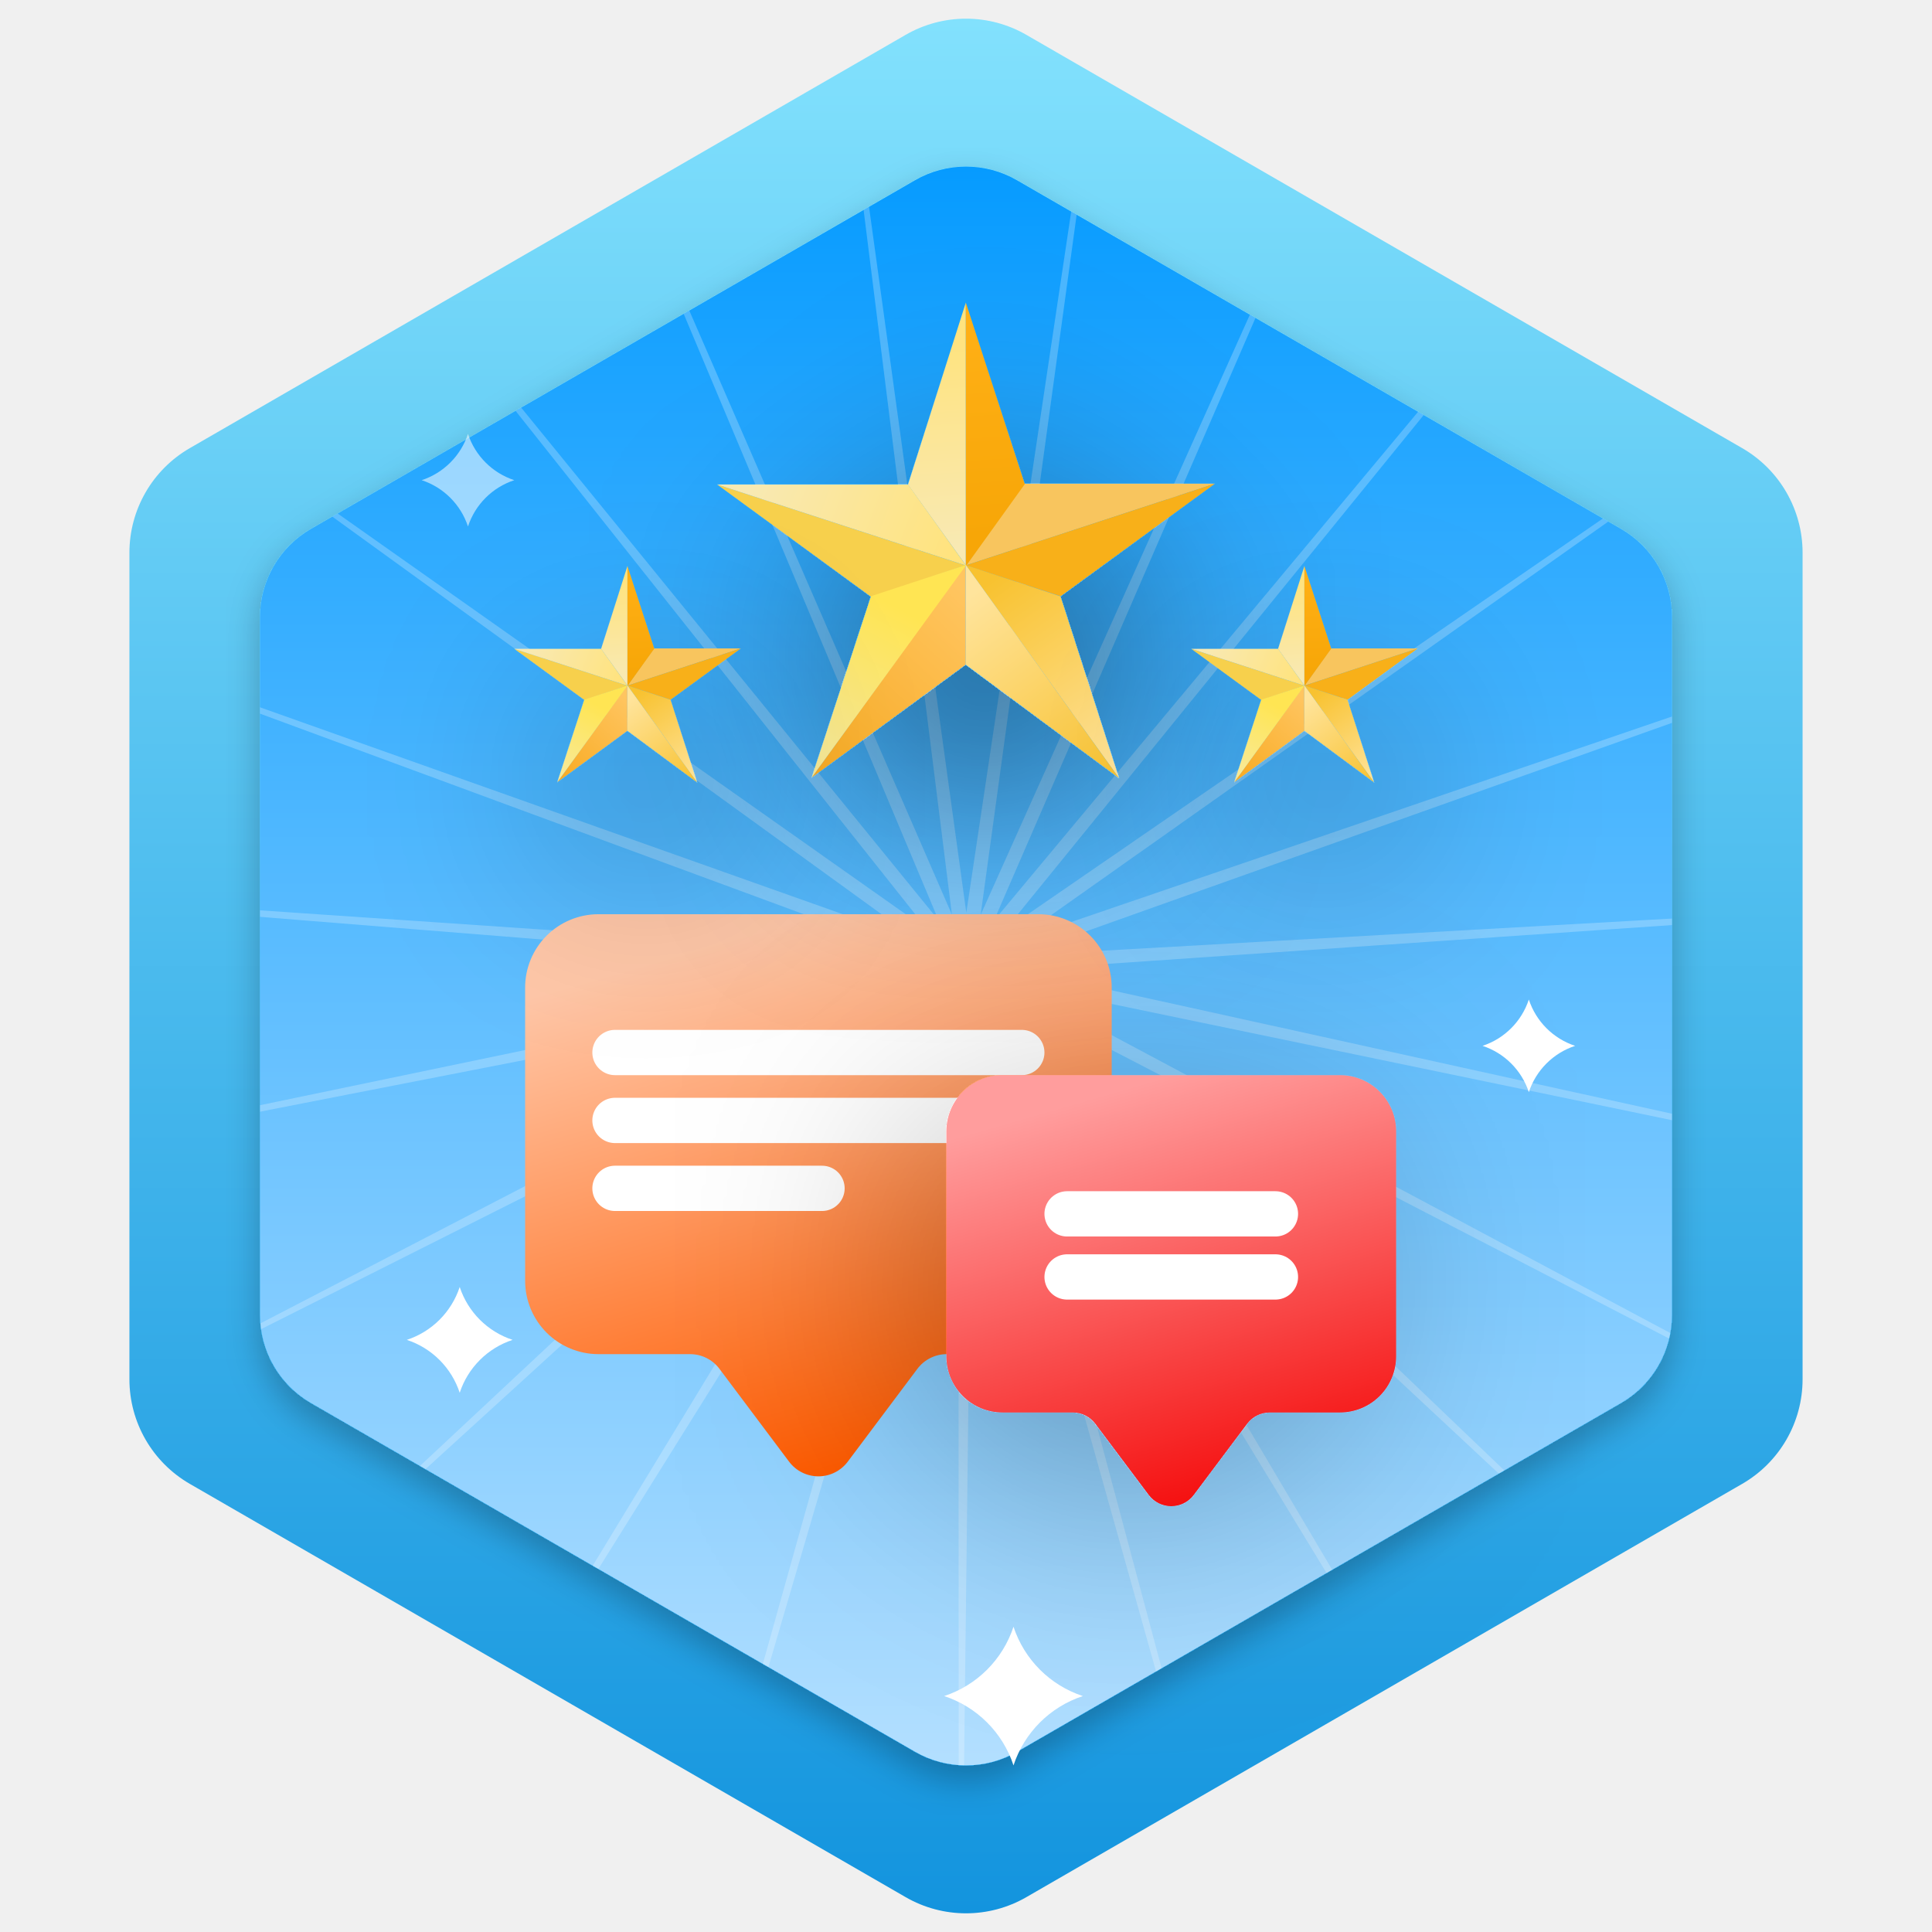
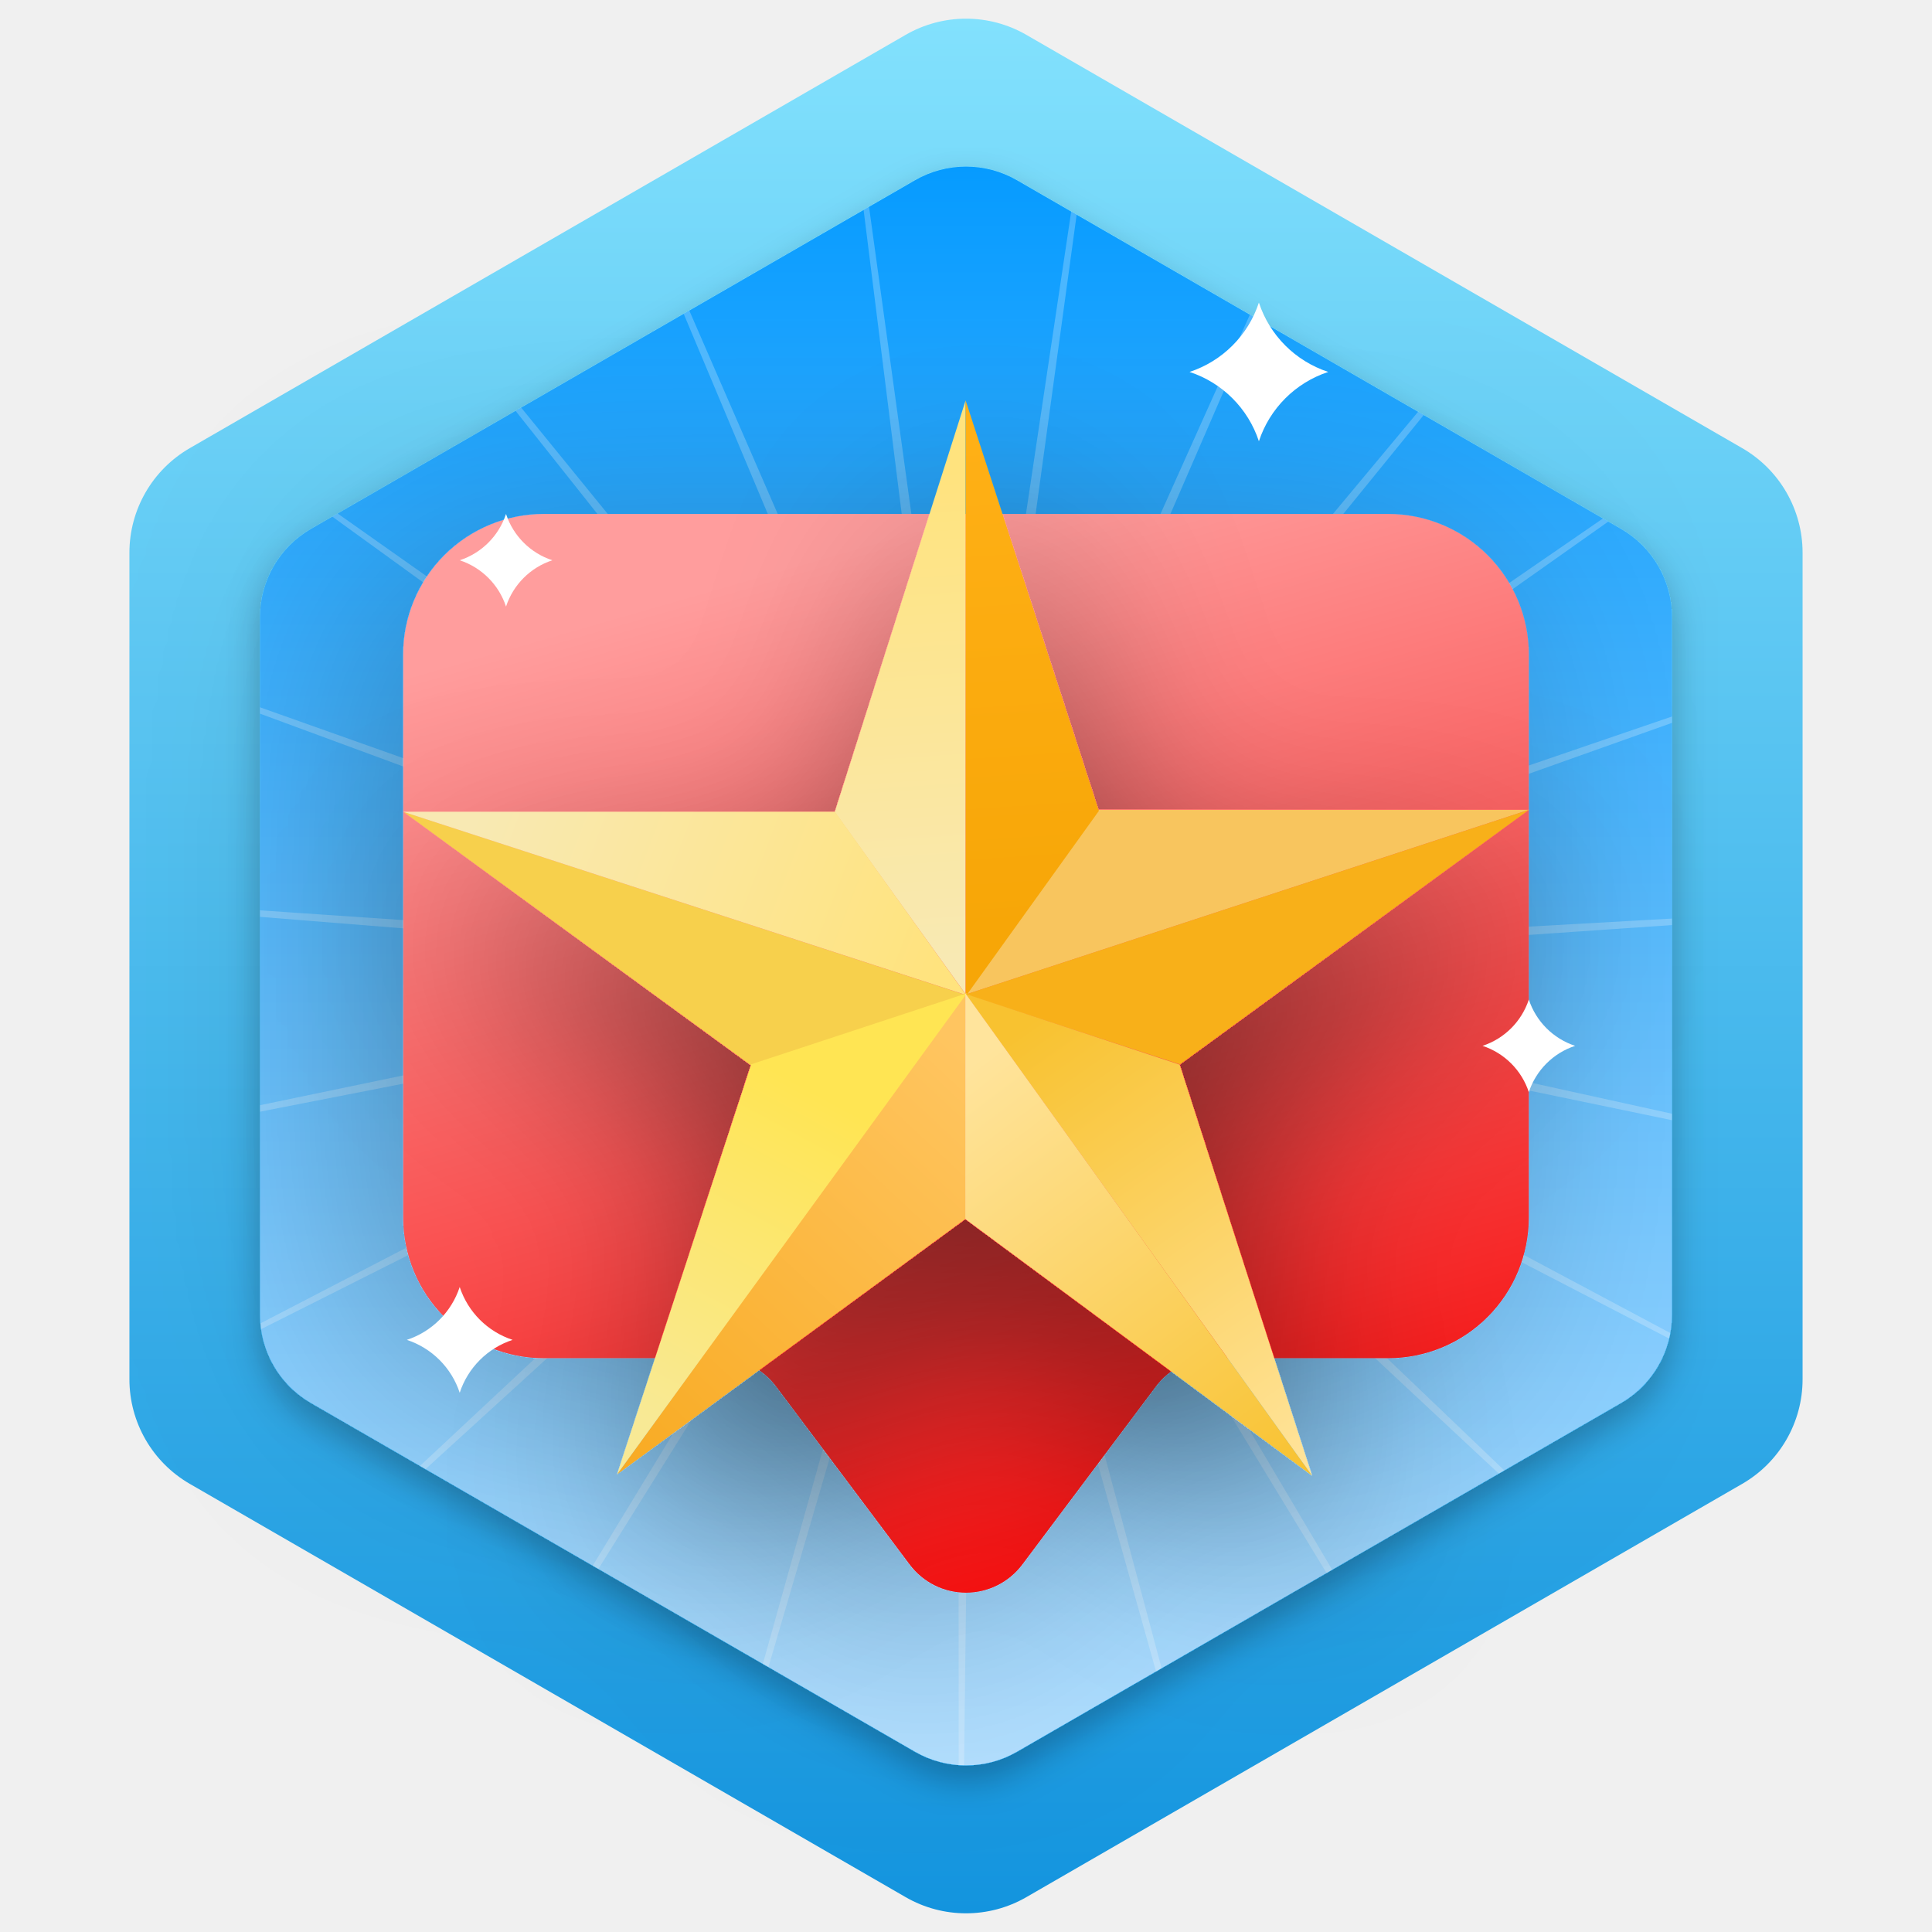
<svg xmlns="http://www.w3.org/2000/svg" width="512" height="512" viewBox="0 0 512 512" fill="none">
-   <path d="M240 9.237C249.9 3.521 262.099 3.521 272 9.237L461.702 118.762C471.603 124.478 477.702 135.042 477.702 146.475L477.702 365.524C477.702 376.957 471.603 387.521 461.702 393.237L272 502.762C262.099 508.478 249.9 508.478 240 502.762L50.297 393.237C40.396 387.521 34.297 376.957 34.297 365.524L34.297 146.475C34.297 135.042 40.396 124.478 50.297 118.762L240 9.237Z" fill="url(#paint0_linear_261_188)" />
-   <g filter="url(#filter0_d_261_188)">
-     <path d="M242.498 47.767C250.853 42.943 261.147 42.943 269.501 47.767L429.584 140.19C437.939 145.014 443.085 153.928 443.085 163.576V348.423C443.085 358.07 437.939 366.985 429.584 371.808L269.501 464.232C261.147 469.056 250.853 469.056 242.498 464.232L82.416 371.808C74.061 366.985 68.914 358.07 68.914 348.423V163.576C68.914 153.928 74.061 145.014 82.416 140.19L242.498 47.767Z" fill="url(#paint1_linear_261_188)" />
+   <path d="M240 9.237C249.9 3.521 262.099 3.521 272 9.237L461.702 118.762C471.603 124.478 477.702 135.042 477.702 146.475L477.702 365.524C477.702 376.957 471.603 387.521 461.702 393.237L272 502.762C262.099 508.478 249.9 508.478 240 502.762L50.297 393.237C40.396 387.521 34.297 376.957 34.297 365.524L34.297 146.475C34.297 135.042 40.396 124.478 50.297 118.762L240 9.237Z" fill="url(#paint0_linear_261_166)" />
+   <g filter="url(#filter0_d_261_166)">
+     <path d="M242.498 47.767C250.853 42.943 261.147 42.943 269.501 47.767L429.584 140.19C437.939 145.014 443.085 153.928 443.085 163.576V348.423C443.085 358.07 437.939 366.985 429.584 371.808L269.501 464.232C261.147 469.056 250.853 469.056 242.498 464.232L82.416 371.808C74.061 366.985 68.914 358.07 68.914 348.423V163.576C68.914 153.928 74.061 145.014 82.416 140.19L242.498 47.767Z" fill="url(#paint1_linear_261_166)" />
  </g>
-   <mask id="mask0_261_188" style="mask-type:alpha" maskUnits="userSpaceOnUse" x="68" y="44" width="376" height="424">
-     <path d="M242.498 47.766C250.853 42.943 261.147 42.943 269.501 47.766L429.584 140.19C437.939 145.013 443.085 153.928 443.085 163.575V348.422C443.085 358.07 437.939 366.984 429.584 371.808L269.501 464.232C261.147 469.055 250.853 469.055 242.498 464.232L82.416 371.808C74.061 366.984 68.914 358.07 68.914 348.422V163.575C68.914 153.928 74.061 145.013 82.416 140.19L242.498 47.766Z" fill="url(#paint2_linear_261_188)" />
+   <mask id="mask0_261_166" style="mask-type:alpha" maskUnits="userSpaceOnUse" x="68" y="44" width="376" height="424">
+     <path d="M242.498 47.766C250.853 42.943 261.147 42.943 269.501 47.766L429.584 140.19C437.939 145.013 443.085 153.928 443.085 163.575V348.422C443.085 358.07 437.939 366.984 429.584 371.808L269.501 464.232C261.147 469.055 250.853 469.055 242.498 464.232L82.416 371.808C74.061 366.984 68.914 358.07 68.914 348.422V163.575C68.914 153.928 74.061 145.013 82.416 140.19L242.498 47.766Z" fill="url(#paint2_linear_261_166)" />
  </mask>
-   <g mask="url(#mask0_261_188)">
+   <g mask="url(#mask0_261_166)">
    <path d="M464.544 2.671L266.367 246.428L525.158 68.329L268.565 249.58L565.809 147.906L269.831 253.208L583.484 235.5L270.071 257.043L576.87 324.615L269.267 260.801L546.459 408.64L267.48 264.202L494.506 481.344L264.841 266.995L424.864 537.336L261.546 268.972L342.698 572.462L257.84 269.988L254.103 584.118L253.998 269.966L165.648 571.438L250.304 268.907L83.894 535.364L247.033 266.892L14.904 478.571L244.426 264.069L-36.205 405.27L242.678 260.647L-65.642 320.899L241.918 256.88L-71.225 231.714L242.203 253.048L-52.538 144.331L243.51 249.435L-10.969 65.229L245.744 246.309L50.4 0.276L248.739 243.901L127.018 -45.712L252.272 242.391L213.201 -69.322L256.082 241.89L302.559 -68.806L259.885 242.435L388.463 -44.2L263.401 243.986L464.544 2.671Z" fill="white" fill-opacity="0.24" />
  </g>
-   <path d="M139.164 261.706C139.164 256.553 141.211 251.61 144.855 247.966C148.499 244.322 153.442 242.275 158.595 242.275H275.182C280.336 242.275 285.278 244.322 288.922 247.966C292.566 251.61 294.613 256.553 294.613 261.706V339.431C294.613 344.584 292.566 349.527 288.922 353.171C285.278 356.815 280.336 358.862 275.182 358.862H250.893C249.385 358.862 247.897 359.213 246.548 359.888C245.199 360.562 244.026 361.541 243.121 362.748L224.661 387.358C223.756 388.564 222.583 389.544 221.234 390.218C219.885 390.893 218.397 391.244 216.889 391.244C215.38 391.244 213.893 390.893 212.544 390.218C211.195 389.544 210.021 388.564 209.116 387.358L190.657 362.748C189.752 361.541 188.578 360.562 187.229 359.888C185.88 359.213 184.392 358.862 182.884 358.862H158.595C153.442 358.862 148.499 356.815 144.855 353.171C141.211 349.527 139.164 344.584 139.164 339.431V261.706Z" fill="url(#paint3_linear_261_188)" />
-   <line x1="162.977" y1="278.926" x2="270.789" y2="278.926" stroke="white" stroke-width="12" stroke-linecap="round" />
-   <line x1="162.977" y1="314.926" x2="217.843" y2="314.926" stroke="white" stroke-width="12" stroke-linecap="round" />
-   <line x1="162.977" y1="296.926" x2="270.789" y2="296.926" stroke="white" stroke-width="12" stroke-linecap="round" />
-   <g filter="url(#filter1_d_261_188)">
-     <path d="M250.793 299.826C250.793 295.874 252.363 292.084 255.157 289.289C257.952 286.495 261.741 284.925 265.693 284.925H355.095C359.047 284.925 362.837 286.495 365.631 289.289C368.425 292.084 369.995 295.874 369.995 299.826V359.427C369.995 363.378 368.425 367.168 365.631 369.963C362.837 372.757 359.047 374.327 355.095 374.327H336.47C335.313 374.327 334.172 374.596 333.138 375.113C332.103 375.631 331.203 376.382 330.509 377.307L316.354 396.178C315.66 397.103 314.76 397.854 313.726 398.372C312.691 398.889 311.551 399.158 310.394 399.158C309.237 399.158 308.097 398.889 307.062 398.372C306.028 397.854 305.128 397.103 304.434 396.178L290.279 377.307C289.585 376.382 288.685 375.631 287.65 375.113C286.616 374.596 285.475 374.327 284.319 374.327H265.693C261.741 374.327 257.952 372.757 255.157 369.963C252.363 367.168 250.793 363.378 250.793 359.427V299.826Z" fill="url(#paint4_linear_261_188)" />
+   <g filter="url(#filter1_d_261_166)">
+     <path d="M106.84 173.497C106.84 163.607 110.769 154.123 117.762 147.129C124.755 140.136 134.24 136.208 144.13 136.208H367.868C377.758 136.208 387.242 140.136 394.236 147.129C401.229 154.123 405.157 163.607 405.157 173.497V322.656C405.157 332.546 401.229 342.031 394.236 349.024C387.242 356.017 377.758 359.946 367.868 359.946H321.256C318.361 359.946 315.506 360.62 312.917 361.914C310.328 363.209 308.076 365.088 306.34 367.404L270.915 414.631C269.178 416.947 266.926 418.826 264.337 420.121C261.748 421.415 258.893 422.089 255.999 422.089C253.104 422.089 250.249 421.415 247.66 420.121C245.071 418.826 242.819 416.947 241.083 414.631L205.658 367.404C203.921 365.088 201.669 363.209 199.08 361.914C196.491 360.62 193.636 359.946 190.742 359.946H144.13C134.24 359.946 124.755 356.017 117.762 349.024C110.769 342.031 106.84 332.546 106.84 322.656V173.497Z" fill="url(#paint3_linear_261_166)" />
+   </g>
+   <g filter="url(#filter2_d_261_166)">
+     <path d="M405.156 214.621H290.711L255.89 263.57L405.156 214.621Z" fill="#F8C55E" />
+     <path d="M405.159 214.621L312.698 282.065L255.922 263.538L405.159 214.621Z" fill="#F8B019" />
+     <path d="M255.89 106.139L221.218 215.205L255.891 263.453L255.89 106.139Z" fill="url(#paint4_linear_261_166)" />
+     <path d="M255.902 106.141L291.219 214.886L255.919 264.024L255.902 106.141Z" fill="url(#paint5_linear_261_166)" />
+     <path d="M106.89 215.12L199.347 282.568L255.609 263.578L106.89 215.12Z" fill="#F7D04C" />
+     <path d="M106.842 215.122L221.287 215.127L256.036 263.694L106.842 215.122Z" fill="url(#paint6_linear_261_166)" />
+     <path d="M163.536 390.725L255.825 323.047L255.814 262.983L163.536 390.725Z" fill="url(#paint7_linear_261_166)" />
+     <path d="M163.518 390.717L199.076 282.05L256.253 263.214L163.518 390.717Z" fill="url(#paint8_linear_261_166)" />
+     <path d="M347.716 391.063L312.608 282.136L255.893 263.408L347.716 391.063Z" fill="url(#paint9_linear_261_166)" />
+     <path d="M347.703 391.068L255.803 323.044L255.815 263.214L347.703 391.068Z" fill="url(#paint10_linear_261_166)" />
  </g>
  <path d="M405.156 264.89C407.066 270.696 411.619 275.249 417.425 277.159C411.619 279.068 407.066 283.622 405.156 289.428C403.247 283.622 398.693 279.068 392.887 277.159C398.693 275.249 403.247 270.696 405.156 264.89Z" fill="white" />
-   <path d="M268.59 431.1C271.449 439.795 278.269 446.615 286.965 449.475C278.269 452.334 271.449 459.154 268.59 467.85C265.73 459.154 258.91 452.334 250.215 449.475C258.91 446.615 265.73 439.795 268.59 431.1Z" fill="white" />
+   <path d="M333.621 80.191C336.481 88.887 343.301 95.707 351.996 98.566C343.301 101.426 336.481 108.246 333.621 116.941C330.761 108.246 323.941 101.426 315.246 98.566C323.941 95.707 330.761 88.887 333.621 80.191Z" fill="white" />
  <path d="M121.828 341.065C124.009 347.697 129.21 352.898 135.842 355.079C129.21 357.26 124.009 362.461 121.828 369.092C119.647 362.461 114.446 357.26 107.814 355.079C114.446 352.898 119.647 347.697 121.828 341.065Z" fill="white" />
-   <path d="M124.019 114.983C125.929 120.789 130.483 125.343 136.289 127.253C130.483 129.162 125.929 133.716 124.019 139.522C122.11 133.716 117.556 129.162 111.75 127.253C117.556 125.343 122.11 120.789 124.019 114.983Z" fill="white" fill-opacity="0.54" />
-   <g filter="url(#filter2_d_261_188)">
-     <path d="M321.977 128.175H271.355L255.953 149.826L321.977 128.175Z" fill="#F8C55E" />
-     <path d="M321.976 128.175L281.079 158.007L255.966 149.812L321.976 128.175Z" fill="#F8B019" />
-     <path d="M255.956 80.191L240.62 128.434L255.957 149.775L255.956 80.191Z" fill="url(#paint5_linear_261_188)" />
-     <path d="M255.957 80.192L271.579 128.293L255.965 150.028L255.957 80.192Z" fill="url(#paint6_linear_261_188)" />
-     <path d="M190.047 128.396L230.943 158.23L255.829 149.83L190.047 128.396Z" fill="#F7D04C" />
-     <path d="M190.029 128.396L240.65 128.398L256.021 149.881L190.029 128.396Z" fill="url(#paint7_linear_261_188)" />
-     <path d="M215.101 206.07L255.923 176.135L255.917 149.567L215.101 206.07Z" fill="url(#paint8_linear_261_188)" />
-     <path d="M215.095 206.066L230.823 158.001L256.114 149.669L215.095 206.066Z" fill="url(#paint9_linear_261_188)" />
-     <path d="M296.567 206.22L281.038 158.04L255.952 149.755L296.567 206.22Z" fill="url(#paint10_linear_261_188)" />
-     <path d="M296.562 206.221L255.913 176.132L255.918 149.668L296.562 206.221Z" fill="url(#paint11_linear_261_188)" />
-   </g>
-   <g filter="url(#filter3_d_261_188)">
-     <path d="M375.721 171.845H352.688L345.68 181.697L375.721 171.845Z" fill="#F8C55E" />
-     <path d="M375.72 171.845L357.112 185.419L345.685 181.69L375.72 171.845Z" fill="#F8B019" />
-     <path d="M345.681 150.013L338.703 171.963L345.681 181.673L345.681 150.013Z" fill="url(#paint12_linear_261_188)" />
-     <path d="M345.681 150.013L352.789 171.899L345.685 181.788L345.681 150.013Z" fill="url(#paint13_linear_261_188)" />
-     <path d="M315.692 171.946L334.3 185.521L345.623 181.699L315.692 171.946Z" fill="#F7D04C" />
-     <path d="M315.684 171.946L338.717 171.947L345.711 181.722L315.684 171.946Z" fill="url(#paint14_linear_261_188)" />
-     <path d="M327.092 207.288L345.666 193.667L345.663 181.578L327.092 207.288Z" fill="url(#paint15_linear_261_188)" />
-     <path d="M327.089 207.286L334.245 185.416L345.752 181.625L327.089 207.286Z" fill="url(#paint16_linear_261_188)" />
-     <path d="M364.159 207.356L357.094 185.434L345.679 181.664L364.159 207.356Z" fill="url(#paint17_linear_261_188)" />
-     <path d="M364.158 207.356L345.662 193.666L345.665 181.624L364.158 207.356Z" fill="url(#paint18_linear_261_188)" />
-   </g>
-   <g filter="url(#filter4_d_261_188)">
-     <path d="M196.318 171.845H173.285L166.277 181.697L196.318 171.845Z" fill="#F8C55E" />
-     <path d="M196.318 171.845L177.709 185.419L166.283 181.69L196.318 171.845Z" fill="#F8B019" />
-     <path d="M166.279 150.013L159.301 171.963L166.279 181.673L166.279 150.013Z" fill="url(#paint19_linear_261_188)" />
-     <path d="M166.279 150.013L173.387 171.899L166.283 181.788L166.279 150.013Z" fill="url(#paint20_linear_261_188)" />
-     <path d="M136.29 171.946L154.897 185.521L166.22 181.699L136.29 171.946Z" fill="#F7D04C" />
-     <path d="M136.282 171.946L159.315 171.947L166.308 181.722L136.282 171.946Z" fill="url(#paint21_linear_261_188)" />
-     <path d="M147.689 207.288L166.263 193.667L166.261 181.578L147.689 207.288Z" fill="url(#paint22_linear_261_188)" />
-     <path d="M147.687 207.286L154.843 185.416L166.35 181.625L147.687 207.286Z" fill="url(#paint23_linear_261_188)" />
-     <path d="M184.757 207.356L177.691 185.434L166.277 181.664L184.757 207.356Z" fill="url(#paint24_linear_261_188)" />
-     <path d="M184.755 207.356L166.26 193.666L166.262 181.624L184.755 207.356Z" fill="url(#paint25_linear_261_188)" />
-   </g>
-   <line x1="282.789" y1="321.685" x2="338.004" y2="321.685" stroke="white" stroke-width="12" stroke-linecap="round" />
-   <line x1="282.789" y1="338.405" x2="338.004" y2="338.405" stroke="white" stroke-width="12" stroke-linecap="round" />
+   <path d="M134.099 136.208C136.009 142.014 140.563 146.568 146.369 148.477C140.563 150.387 136.009 154.941 134.099 160.747C132.19 154.941 127.636 150.387 121.83 148.477C127.636 146.568 132.19 142.014 134.099 136.208Z" fill="white" />
  <defs>
-     <filter id="filter0_d_261_188" x="59.914" y="39.149" width="392.171" height="441.701" filterUnits="userSpaceOnUse" color-interpolation-filters="sRGB">
+     <filter id="filter0_d_261_166" x="59.914" y="39.149" width="392.171" height="441.701" filterUnits="userSpaceOnUse" color-interpolation-filters="sRGB">
      <feFlood flood-opacity="0" result="BackgroundImageFix" />
      <feColorMatrix in="SourceAlpha" type="matrix" values="0 0 0 0 0 0 0 0 0 0 0 0 0 0 0 0 0 0 127 0" result="hardAlpha" />
      <feOffset dy="4" />
      <feGaussianBlur stdDeviation="4.5" />
      <feComposite in2="hardAlpha" operator="out" />
      <feColorMatrix type="matrix" values="0 0 0 0 0 0 0 0 0 0 0 0 0 0 0 0 0 0 0.25 0" />
-       <feBlend mode="normal" in2="BackgroundImageFix" result="effect1_dropShadow_261_188" />
-       <feBlend mode="normal" in="SourceGraphic" in2="effect1_dropShadow_261_188" result="shape" />
+       <feBlend mode="normal" in2="BackgroundImageFix" result="effect1_dropShadow_261_166" />
+       <feBlend mode="normal" in="SourceGraphic" in2="effect1_dropShadow_261_166" result="shape" />
    </filter>
-     <filter id="filter1_d_261_188" x="178.793" y="233.925" width="241.202" height="236.233" filterUnits="userSpaceOnUse" color-interpolation-filters="sRGB">
+     <filter id="filter1_d_261_166" x="34.84" y="85.207" width="420.317" height="407.881" filterUnits="userSpaceOnUse" color-interpolation-filters="sRGB">
      <feFlood flood-opacity="0" result="BackgroundImageFix" />
      <feColorMatrix in="SourceAlpha" type="matrix" values="0 0 0 0 0 0 0 0 0 0 0 0 0 0 0 0 0 0 127 0" result="hardAlpha" />
      <feOffset dx="-11" dy="10" />
      <feGaussianBlur stdDeviation="30.5" />
      <feComposite in2="hardAlpha" operator="out" />
      <feColorMatrix type="matrix" values="0 0 0 0 0 0 0 0 0 0 0 0 0 0 0 0 0 0 0.25 0" />
-       <feBlend mode="normal" in2="BackgroundImageFix" result="effect1_dropShadow_261_188" />
-       <feBlend mode="normal" in="SourceGraphic" in2="effect1_dropShadow_261_188" result="shape" />
+       <feBlend mode="normal" in2="BackgroundImageFix" result="effect1_dropShadow_261_166" />
+       <feBlend mode="normal" in="SourceGraphic" in2="effect1_dropShadow_261_166" result="shape" />
    </filter>
-     <filter id="filter2_d_261_188" x="140.028" y="50.191" width="241.949" height="236.029" filterUnits="userSpaceOnUse" color-interpolation-filters="sRGB">
+     <filter id="filter2_d_261_166" x="56.842" y="76.139" width="408.316" height="394.929" filterUnits="userSpaceOnUse" color-interpolation-filters="sRGB">
      <feFlood flood-opacity="0" result="BackgroundImageFix" />
      <feColorMatrix in="SourceAlpha" type="matrix" values="0 0 0 0 0 0 0 0 0 0 0 0 0 0 0 0 0 0 127 0" result="hardAlpha" />
      <feOffset dx="5" dy="25" />
      <feGaussianBlur stdDeviation="27.5" />
      <feComposite in2="hardAlpha" operator="out" />
      <feColorMatrix type="matrix" values="0 0 0 0 0 0 0 0 0 0 0 0 0 0 0 0 0 0 0.47 0" />
-       <feBlend mode="normal" in2="BackgroundImageFix" result="effect1_dropShadow_261_188" />
-       <feBlend mode="normal" in="SourceGraphic" in2="effect1_dropShadow_261_188" result="shape" />
+       <feBlend mode="normal" in2="BackgroundImageFix" result="effect1_dropShadow_261_166" />
+       <feBlend mode="normal" in="SourceGraphic" in2="effect1_dropShadow_261_166" result="shape" />
    </filter>
-     <filter id="filter3_d_261_188" x="265.685" y="120.013" width="170.036" height="167.344" filterUnits="userSpaceOnUse" color-interpolation-filters="sRGB">
-       <feFlood flood-opacity="0" result="BackgroundImageFix" />
-       <feColorMatrix in="SourceAlpha" type="matrix" values="0 0 0 0 0 0 0 0 0 0 0 0 0 0 0 0 0 0 127 0" result="hardAlpha" />
-       <feOffset dx="5" dy="25" />
-       <feGaussianBlur stdDeviation="27.5" />
-       <feComposite in2="hardAlpha" operator="out" />
-       <feColorMatrix type="matrix" values="0 0 0 0 0 0 0 0 0 0 0 0 0 0 0 0 0 0 0.47 0" />
-       <feBlend mode="normal" in2="BackgroundImageFix" result="effect1_dropShadow_261_188" />
-       <feBlend mode="normal" in="SourceGraphic" in2="effect1_dropShadow_261_188" result="shape" />
-     </filter>
-     <filter id="filter4_d_261_188" x="86.282" y="120.013" width="170.036" height="167.344" filterUnits="userSpaceOnUse" color-interpolation-filters="sRGB">
-       <feFlood flood-opacity="0" result="BackgroundImageFix" />
-       <feColorMatrix in="SourceAlpha" type="matrix" values="0 0 0 0 0 0 0 0 0 0 0 0 0 0 0 0 0 0 127 0" result="hardAlpha" />
-       <feOffset dx="5" dy="25" />
-       <feGaussianBlur stdDeviation="27.5" />
-       <feComposite in2="hardAlpha" operator="out" />
-       <feColorMatrix type="matrix" values="0 0 0 0 0 0 0 0 0 0 0 0 0 0 0 0 0 0 0.47 0" />
-       <feBlend mode="normal" in2="BackgroundImageFix" result="effect1_dropShadow_261_188" />
-       <feBlend mode="normal" in="SourceGraphic" in2="effect1_dropShadow_261_188" result="shape" />
-     </filter>
-     <linearGradient id="paint0_linear_261_188" x1="256" y1="4.95" x2="256" y2="507.049" gradientUnits="userSpaceOnUse">
+     <linearGradient id="paint0_linear_261_166" x1="256" y1="4.95" x2="256" y2="507.049" gradientUnits="userSpaceOnUse">
      <stop stop-color="#82E1FD" />
      <stop offset="1" stop-color="#1394DE" />
    </linearGradient>
-     <linearGradient id="paint1_linear_261_188" x1="256" y1="44.149" x2="256" y2="467.85" gradientUnits="userSpaceOnUse">
+     <linearGradient id="paint1_linear_261_166" x1="256" y1="44.149" x2="256" y2="467.85" gradientUnits="userSpaceOnUse">
      <stop stop-color="#069BFF" />
      <stop offset="1" stop-color="#B3DFFF" />
    </linearGradient>
-     <linearGradient id="paint2_linear_261_188" x1="256" y1="44.148" x2="256" y2="467.849" gradientUnits="userSpaceOnUse">
+     <linearGradient id="paint2_linear_261_166" x1="256" y1="44.148" x2="256" y2="467.849" gradientUnits="userSpaceOnUse">
      <stop stop-color="#059EFE" />
      <stop offset="1" stop-color="#CCFAFF" />
    </linearGradient>
-     <linearGradient id="paint3_linear_261_188" x1="177.252" y1="253.723" x2="216.889" y2="391.244" gradientUnits="userSpaceOnUse">
-       <stop stop-color="#FFC7A8" />
-       <stop offset="1" stop-color="#FF5B00" />
-     </linearGradient>
-     <linearGradient id="paint4_linear_261_188" x1="280" y1="293.704" x2="310.394" y2="399.158" gradientUnits="userSpaceOnUse">
+     <linearGradient id="paint3_linear_261_166" x1="179.934" y1="158.178" x2="255.999" y2="422.089" gradientUnits="userSpaceOnUse">
      <stop stop-color="#FF9D9D" />
      <stop offset="1" stop-color="#F51111" />
    </linearGradient>
-     <linearGradient id="paint5_linear_261_188" x1="250.003" y1="88.697" x2="253.854" y2="145.528" gradientUnits="userSpaceOnUse">
+     <linearGradient id="paint4_linear_261_166" x1="242.432" y1="125.368" x2="251.136" y2="253.851" gradientUnits="userSpaceOnUse">
      <stop stop-color="#FFE37E" />
      <stop offset="1" stop-color="#F8E9B3" />
    </linearGradient>
-     <linearGradient id="paint6_linear_261_188" x1="259.73" y1="142.666" x2="255.961" y2="83.765" gradientUnits="userSpaceOnUse">
+     <linearGradient id="paint5_linear_261_166" x1="264.43" y1="247.382" x2="255.91" y2="114.219" gradientUnits="userSpaceOnUse">
      <stop stop-color="#F7A607" />
      <stop offset="1" stop-color="#FFB016" />
    </linearGradient>
-     <linearGradient id="paint7_linear_261_188" x1="199.89" y1="125.242" x2="252.957" y2="145.67" gradientUnits="userSpaceOnUse">
+     <linearGradient id="paint6_linear_261_166" x1="129.137" y1="207.99" x2="249.109" y2="254.174" gradientUnits="userSpaceOnUse">
      <stop stop-color="#F8E9B3" />
      <stop offset="1" stop-color="#FFE37E" />
    </linearGradient>
-     <linearGradient id="paint8_linear_261_188" x1="211.699" y1="203.644" x2="255.784" y2="156.387" gradientUnits="userSpaceOnUse">
+     <linearGradient id="paint7_linear_261_166" x1="155.845" y1="385.241" x2="255.511" y2="278.402" gradientUnits="userSpaceOnUse">
      <stop stop-color="#F8AA21" />
      <stop offset="1" stop-color="#FFC560" />
    </linearGradient>
-     <linearGradient id="paint9_linear_261_188" x1="217.939" y1="199.318" x2="238.549" y2="161.362" gradientUnits="userSpaceOnUse">
+     <linearGradient id="paint8_linear_261_166" x1="169.949" y1="375.459" x2="216.544" y2="289.65" gradientUnits="userSpaceOnUse">
      <stop stop-color="#F8E995" />
      <stop offset="1" stop-color="#FFE553" />
    </linearGradient>
-     <linearGradient id="paint10_linear_261_188" x1="296.86" y1="205.291" x2="261.257" y2="154.744" gradientUnits="userSpaceOnUse">
+     <linearGradient id="paint9_linear_261_166" x1="348.379" y1="388.962" x2="267.888" y2="274.687" gradientUnits="userSpaceOnUse">
      <stop stop-color="#FFE49C" />
      <stop offset="1" stop-color="#F8C230" />
    </linearGradient>
-     <linearGradient id="paint11_linear_261_188" x1="295.581" y1="206.221" x2="258.279" y2="156.835" gradientUnits="userSpaceOnUse">
-       <stop stop-color="#F8C230" />
-       <stop offset="1" stop-color="#FFE49C" />
-     </linearGradient>
-     <linearGradient id="paint12_linear_261_188" x1="342.973" y1="153.883" x2="344.724" y2="179.741" gradientUnits="userSpaceOnUse">
-       <stop stop-color="#FFE37E" />
-       <stop offset="1" stop-color="#F8E9B3" />
-     </linearGradient>
-     <linearGradient id="paint13_linear_261_188" x1="347.398" y1="178.439" x2="345.683" y2="151.639" gradientUnits="userSpaceOnUse">
-       <stop stop-color="#F7A607" />
-       <stop offset="1" stop-color="#FFB016" />
-     </linearGradient>
-     <linearGradient id="paint14_linear_261_188" x1="320.171" y1="170.511" x2="344.316" y2="179.806" gradientUnits="userSpaceOnUse">
-       <stop stop-color="#F8E9B3" />
-       <stop offset="1" stop-color="#FFE37E" />
-     </linearGradient>
-     <linearGradient id="paint15_linear_261_188" x1="325.544" y1="206.184" x2="345.602" y2="184.682" gradientUnits="userSpaceOnUse">
-       <stop stop-color="#F8AA21" />
-       <stop offset="1" stop-color="#FFC560" />
-     </linearGradient>
-     <linearGradient id="paint16_linear_261_188" x1="328.383" y1="204.215" x2="337.761" y2="186.945" gradientUnits="userSpaceOnUse">
-       <stop stop-color="#F8E995" />
-       <stop offset="1" stop-color="#FFE553" />
-     </linearGradient>
-     <linearGradient id="paint17_linear_261_188" x1="364.293" y1="206.933" x2="348.093" y2="183.934" gradientUnits="userSpaceOnUse">
-       <stop stop-color="#FFE49C" />
-       <stop offset="1" stop-color="#F8C230" />
-     </linearGradient>
-     <linearGradient id="paint18_linear_261_188" x1="363.711" y1="207.356" x2="346.739" y2="184.885" gradientUnits="userSpaceOnUse">
-       <stop stop-color="#F8C230" />
-       <stop offset="1" stop-color="#FFE49C" />
-     </linearGradient>
-     <linearGradient id="paint19_linear_261_188" x1="163.57" y1="153.883" x2="165.322" y2="179.741" gradientUnits="userSpaceOnUse">
-       <stop stop-color="#FFE37E" />
-       <stop offset="1" stop-color="#F8E9B3" />
-     </linearGradient>
-     <linearGradient id="paint20_linear_261_188" x1="167.996" y1="178.439" x2="166.281" y2="151.639" gradientUnits="userSpaceOnUse">
-       <stop stop-color="#F7A607" />
-       <stop offset="1" stop-color="#FFB016" />
-     </linearGradient>
-     <linearGradient id="paint21_linear_261_188" x1="140.769" y1="170.511" x2="164.914" y2="179.806" gradientUnits="userSpaceOnUse">
-       <stop stop-color="#F8E9B3" />
-       <stop offset="1" stop-color="#FFE37E" />
-     </linearGradient>
-     <linearGradient id="paint22_linear_261_188" x1="146.142" y1="206.184" x2="166.2" y2="184.682" gradientUnits="userSpaceOnUse">
-       <stop stop-color="#F8AA21" />
-       <stop offset="1" stop-color="#FFC560" />
-     </linearGradient>
-     <linearGradient id="paint23_linear_261_188" x1="148.981" y1="204.215" x2="158.358" y2="186.945" gradientUnits="userSpaceOnUse">
-       <stop stop-color="#F8E995" />
-       <stop offset="1" stop-color="#FFE553" />
-     </linearGradient>
-     <linearGradient id="paint24_linear_261_188" x1="184.89" y1="206.933" x2="168.691" y2="183.934" gradientUnits="userSpaceOnUse">
-       <stop stop-color="#FFE49C" />
-       <stop offset="1" stop-color="#F8C230" />
-     </linearGradient>
-     <linearGradient id="paint25_linear_261_188" x1="184.309" y1="207.356" x2="167.336" y2="184.885" gradientUnits="userSpaceOnUse">
+     <linearGradient id="paint10_linear_261_166" x1="345.484" y1="391.068" x2="261.152" y2="279.416" gradientUnits="userSpaceOnUse">
      <stop stop-color="#F8C230" />
      <stop offset="1" stop-color="#FFE49C" />
    </linearGradient>
  </defs>
</svg>
